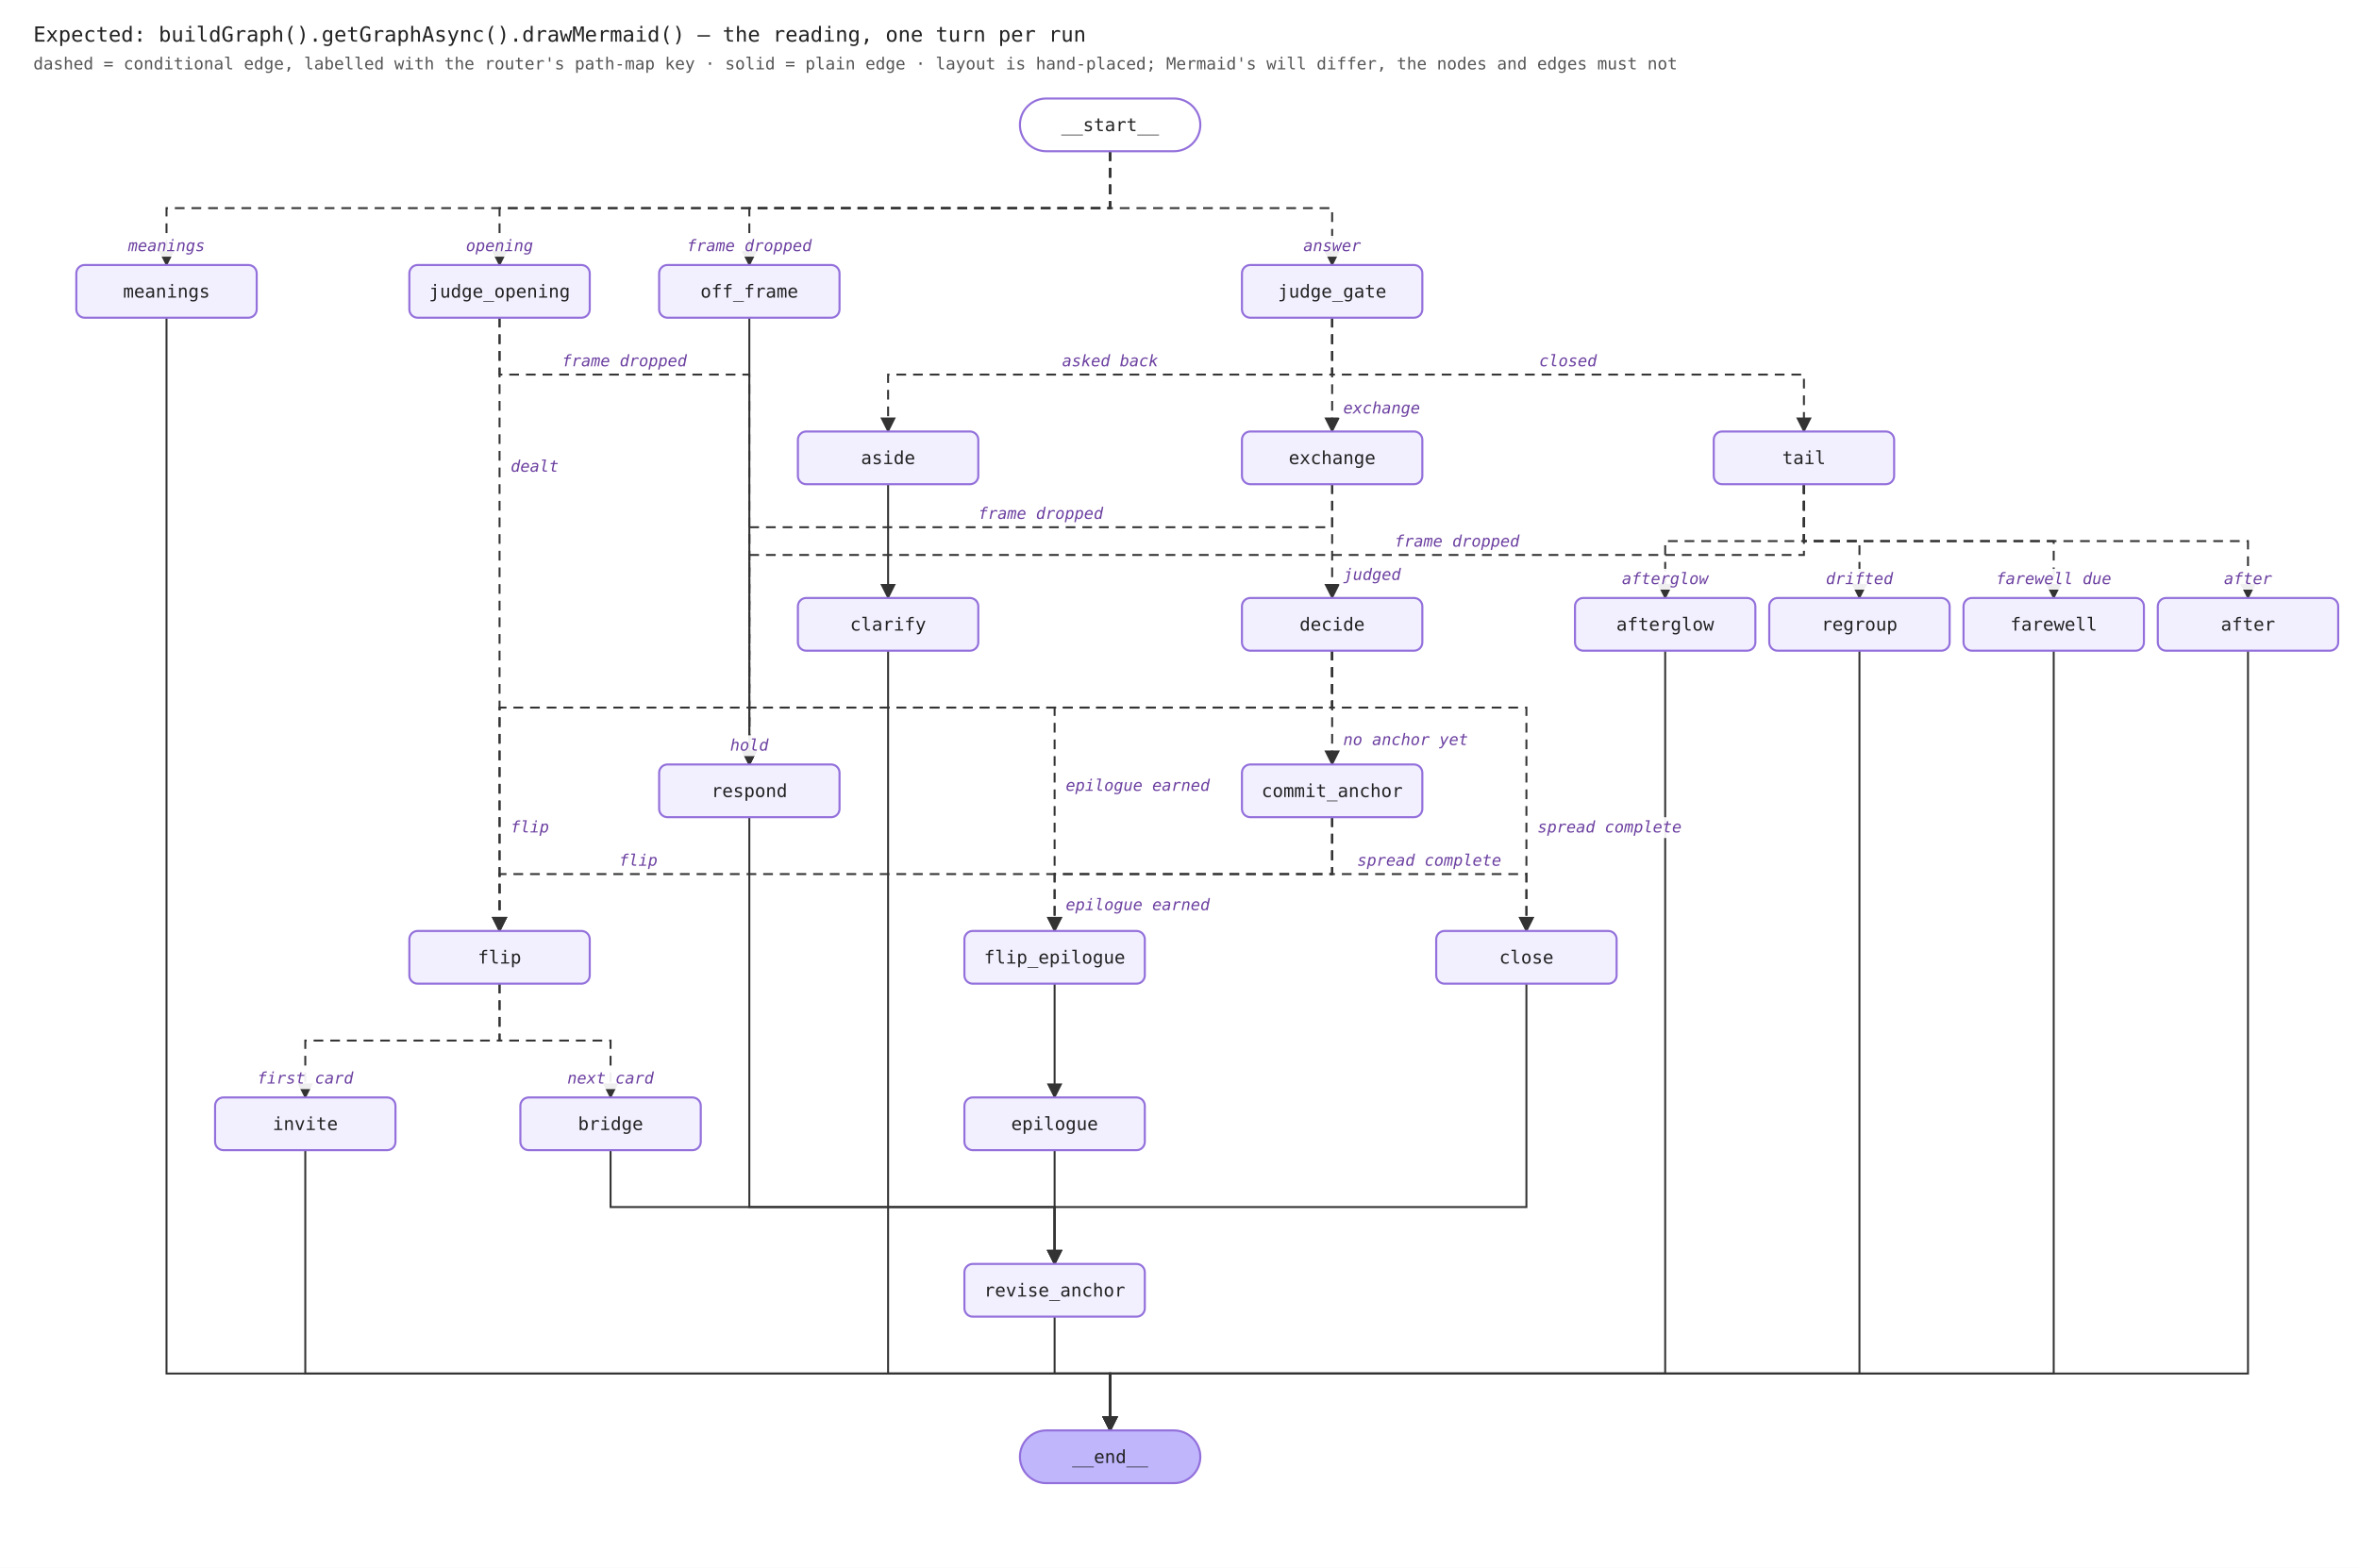
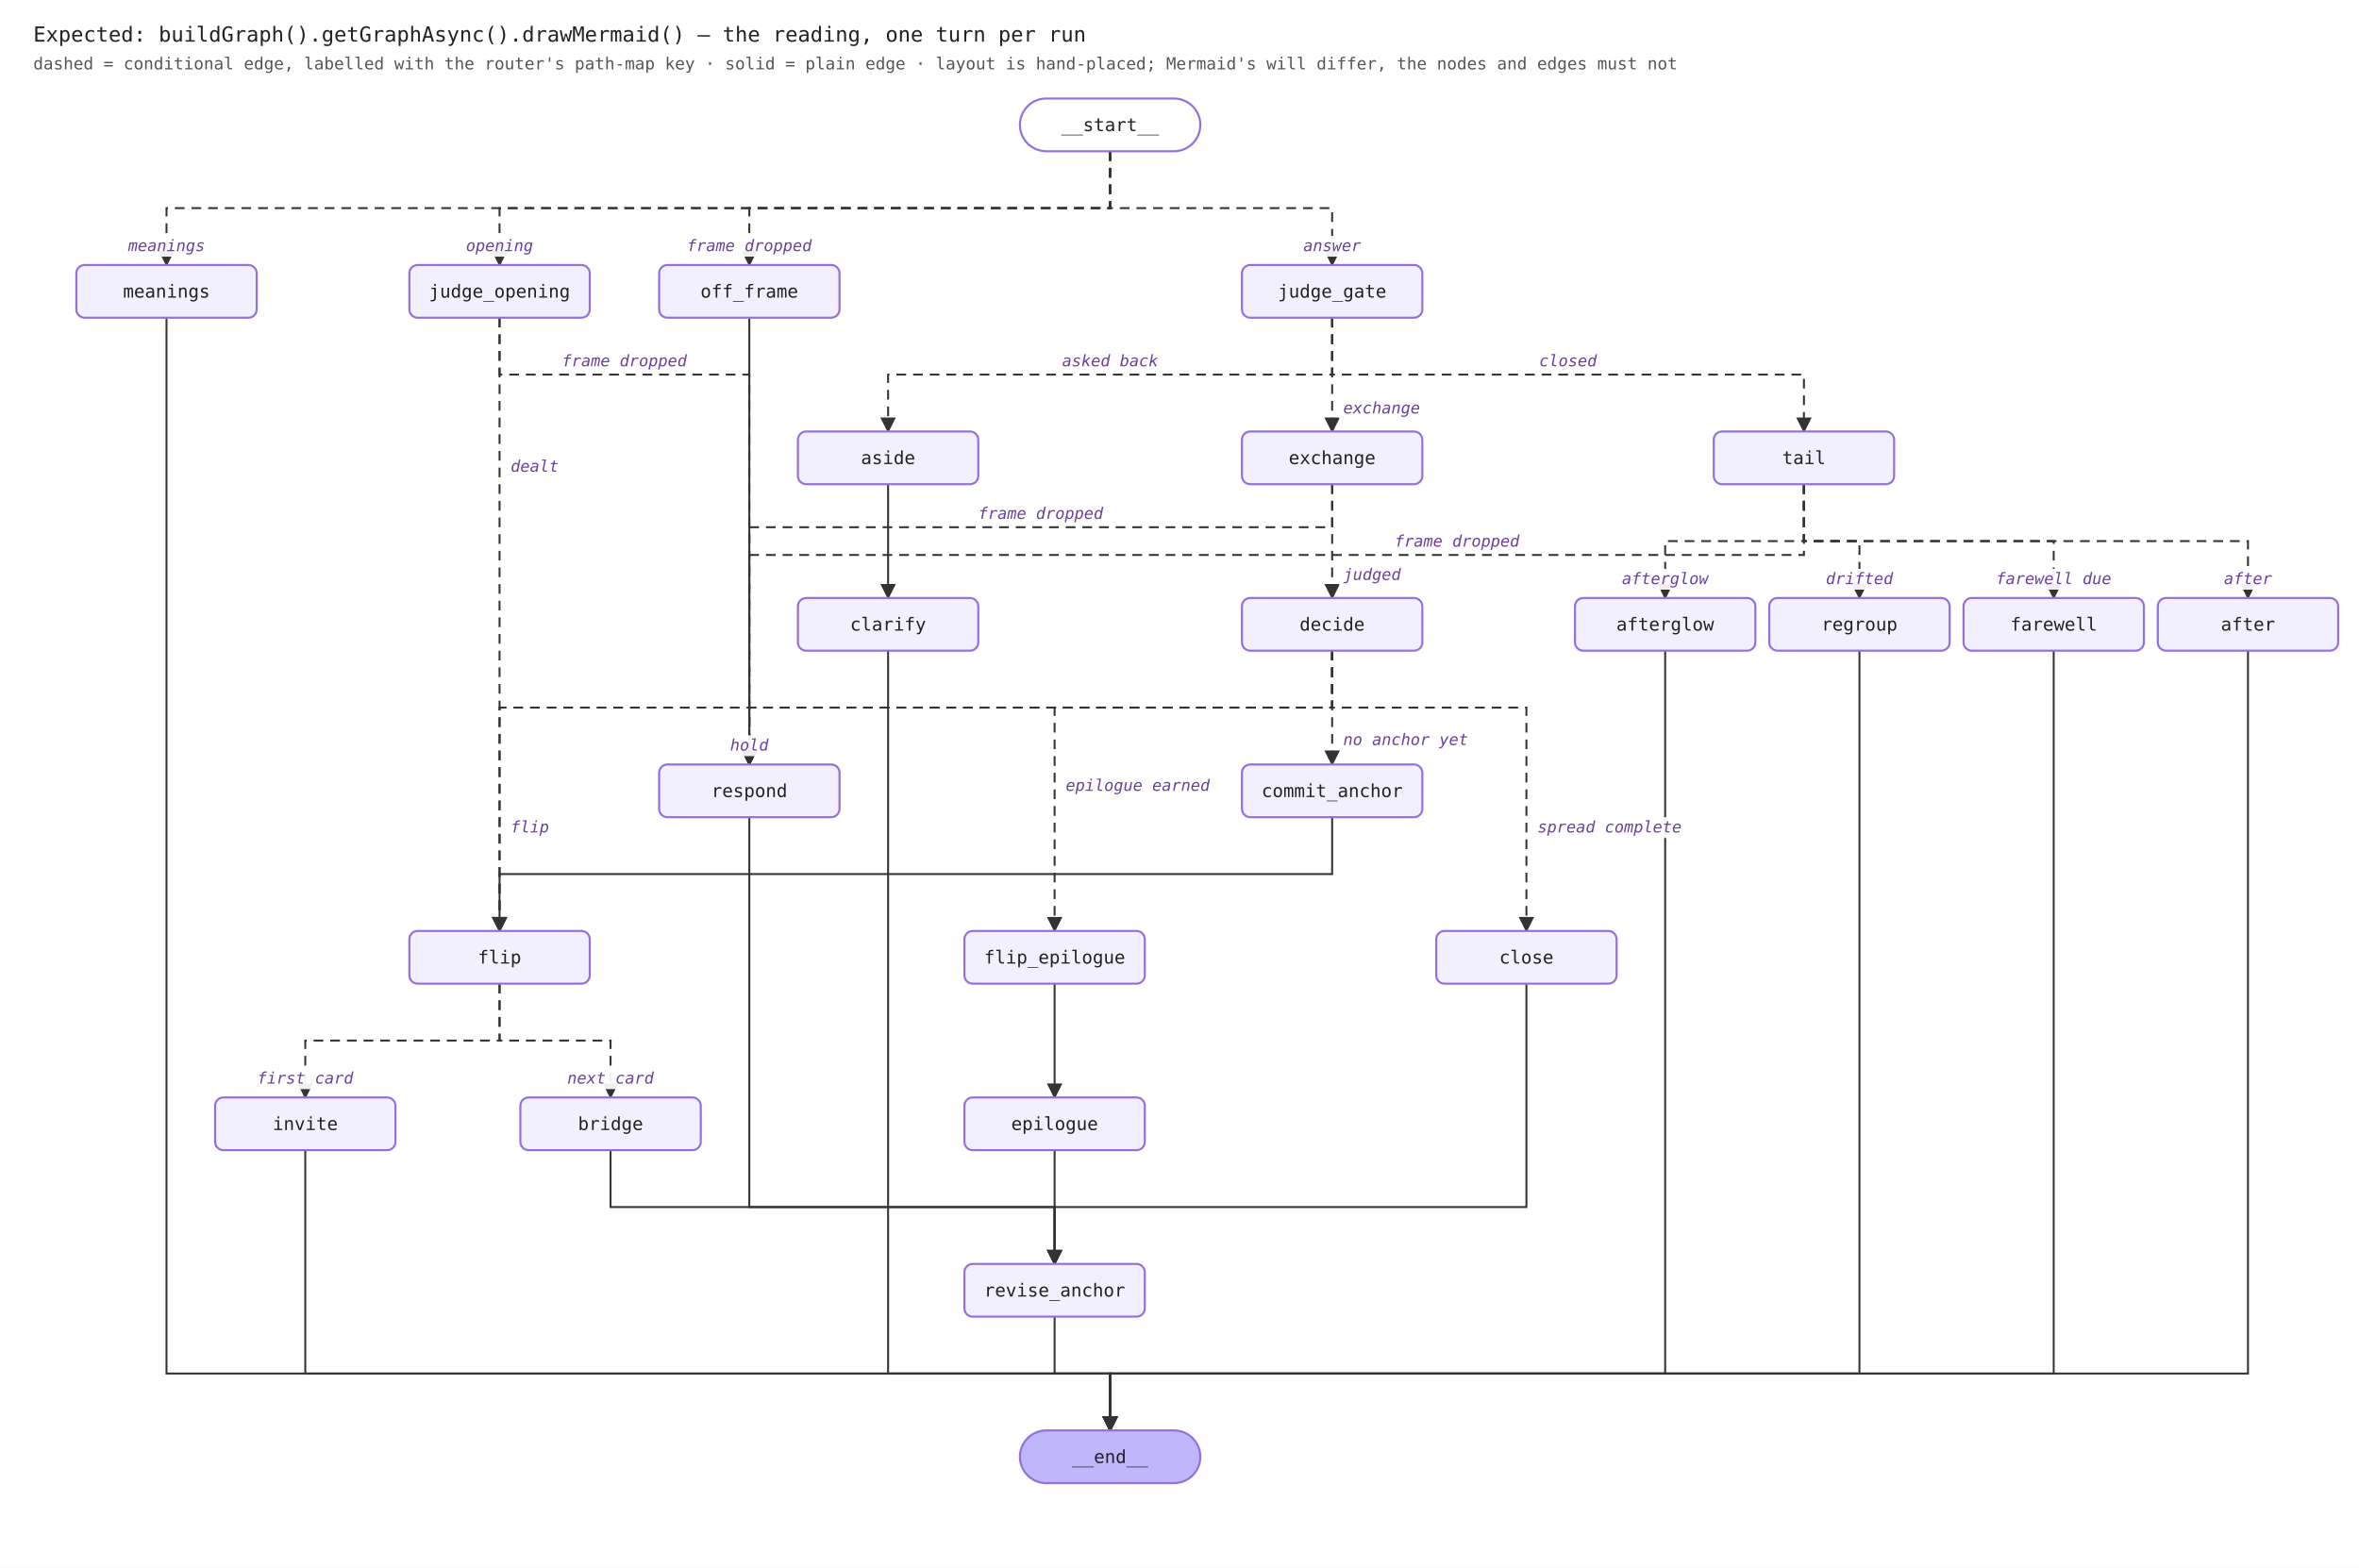
<svg xmlns="http://www.w3.org/2000/svg" width="1700" height="1130" viewBox="0 0 1700 1130" font-family="ui-monospace, SFMono-Regular, Menlo, monospace" font-size="13">
  <defs>
    <marker id="arrow" viewBox="0 0 10 10" refX="9" refY="5" markerWidth="8" markerHeight="8" orient="auto-start-reverse">
      <path d="M0,0 L10,5 L0,10 z" fill="#333" />
    </marker>
  </defs>
  <rect width="1700" height="1130" fill="#ffffff" />
  <text x="24" y="30" font-size="15" fill="#222">Expected: buildGraph().getGraphAsync().drawMermaid() — the reading, one turn per run</text>
  <text x="24" y="50" font-size="12" fill="#555">dashed = conditional edge, labelled with the router's path-map key · solid = plain edge · layout is hand-placed; Mermaid's will differ, the nodes and edges must not</text>
  <g transform="translate(0,40)">
    <path d="M800,69.0 L800,110 L120,110 L120,151.0" fill="none" stroke="#333" stroke-width="1.4" stroke-dasharray="7 5" marker-end="url(#arrow)" />
    <path d="M800,69.0 L800,110 L360,110 L360,151.0" fill="none" stroke="#333" stroke-width="1.4" stroke-dasharray="7 5" marker-end="url(#arrow)" />
    <path d="M800,69.0 L800,110 L540,110 L540,151.0" fill="none" stroke="#333" stroke-width="1.4" stroke-dasharray="7 5" marker-end="url(#arrow)" />
    <path d="M800,69.0 L800,110 L960,110 L960,151.0" fill="none" stroke="#333" stroke-width="1.4" stroke-dasharray="7 5" marker-end="url(#arrow)" />
    <path d="M360,189.0 L360,230 L540,230 L540,511.0" fill="none" stroke="#333" stroke-width="1.4" stroke-dasharray="7 5" marker-end="url(#arrow)" />
    <path d="M360,189.0 L360,631.0" fill="none" stroke="#333" stroke-width="1.4" stroke-dasharray="7 5" marker-end="url(#arrow)" />
    <path d="M540,189.0 L540,511.0" fill="none" stroke="#333" stroke-width="1.4" marker-end="url(#arrow)" />
    <path d="M960,189.0 L960,230 L640,230 L640,271.0" fill="none" stroke="#333" stroke-width="1.4" stroke-dasharray="7 5" marker-end="url(#arrow)" />
    <path d="M960,189.0 L960,230 L1300,230 L1300,271.0" fill="none" stroke="#333" stroke-width="1.4" stroke-dasharray="7 5" marker-end="url(#arrow)" />
    <path d="M960,189.0 L960,271.0" fill="none" stroke="#333" stroke-width="1.4" stroke-dasharray="7 5" marker-end="url(#arrow)" />
    <path d="M640,309.0 L640,391.0" fill="none" stroke="#333" stroke-width="1.4" marker-end="url(#arrow)" />
    <path d="M1300,309.0 L1300,360 L540,360 L540,511.0" fill="none" stroke="#333" stroke-width="1.4" stroke-dasharray="7 5" marker-end="url(#arrow)" />
    <path d="M1300,309.0 L1300,350 L1200,350 L1200,391.0" fill="none" stroke="#333" stroke-width="1.4" stroke-dasharray="7 5" marker-end="url(#arrow)" />
    <path d="M1300,309.0 L1300,350 L1340,350 L1340,391.0" fill="none" stroke="#333" stroke-width="1.4" stroke-dasharray="7 5" marker-end="url(#arrow)" />
    <path d="M1300,309.0 L1300,350 L1480,350 L1480,391.0" fill="none" stroke="#333" stroke-width="1.4" stroke-dasharray="7 5" marker-end="url(#arrow)" />
    <path d="M1300,309.0 L1300,350 L1620,350 L1620,391.0" fill="none" stroke="#333" stroke-width="1.4" stroke-dasharray="7 5" marker-end="url(#arrow)" />
    <path d="M960,309.0 L960,340 L540,340 L540,511.0" fill="none" stroke="#333" stroke-width="1.4" stroke-dasharray="7 5" marker-end="url(#arrow)" />
    <path d="M960,309.0 L960,391.0" fill="none" stroke="#333" stroke-width="1.4" stroke-dasharray="7 5" marker-end="url(#arrow)" />
    <path d="M960,429.0 L960,470 L540,470 L540,511.0" fill="none" stroke="#333" stroke-width="1.4" stroke-dasharray="7 5" marker-end="url(#arrow)" />
    <path d="M960,429.0 L960,511.0" fill="none" stroke="#333" stroke-width="1.4" stroke-dasharray="7 5" marker-end="url(#arrow)" />
    <path d="M960,429.0 L960,470 L360,470 L360,631.0" fill="none" stroke="#333" stroke-width="1.4" stroke-dasharray="7 5" marker-end="url(#arrow)" />
    <path d="M960,429.0 L960,470 L760,470 L760,631.0" fill="none" stroke="#333" stroke-width="1.4" stroke-dasharray="7 5" marker-end="url(#arrow)" />
    <path d="M960,429.0 L960,470 L1100,470 L1100,631.0" fill="none" stroke="#333" stroke-width="1.4" stroke-dasharray="7 5" marker-end="url(#arrow)" />
-     <path d="M960,549.0 L960,590 L360,590 L360,631.0" fill="none" stroke="#333" stroke-width="1.4" stroke-dasharray="7 5" marker-end="url(#arrow)" />
-     <path d="M960,549.0 L960,590 L760,590 L760,631.0" fill="none" stroke="#333" stroke-width="1.4" stroke-dasharray="7 5" marker-end="url(#arrow)" />
-     <path d="M960,549.0 L960,590 L1100,590 L1100,631.0" fill="none" stroke="#333" stroke-width="1.4" stroke-dasharray="7 5" marker-end="url(#arrow)" />
+     <path d="M960,549.0 L960,590 L360,590 L360,631.0" fill="none" stroke="#333" stroke-width="1.4" marker-end="url(#arrow)" />
    <path d="M360,669.0 L360,710 L220,710 L220,751.0" fill="none" stroke="#333" stroke-width="1.4" stroke-dasharray="7 5" marker-end="url(#arrow)" />
    <path d="M360,669.0 L360,710 L440,710 L440,751.0" fill="none" stroke="#333" stroke-width="1.4" stroke-dasharray="7 5" marker-end="url(#arrow)" />
    <path d="M760,669.0 L760,751.0" fill="none" stroke="#333" stroke-width="1.4" marker-end="url(#arrow)" />
    <path d="M540,549.0 L540,830 L760,830 L760,871.0" fill="none" stroke="#333" stroke-width="1.4" marker-end="url(#arrow)" />
    <path d="M440,789.0 L440,830 L760,830 L760,871.0" fill="none" stroke="#333" stroke-width="1.4" marker-end="url(#arrow)" />
    <path d="M760,789.0 L760,871.0" fill="none" stroke="#333" stroke-width="1.4" marker-end="url(#arrow)" />
    <path d="M1100,669.0 L1100,830 L760,830 L760,871.0" fill="none" stroke="#333" stroke-width="1.4" marker-end="url(#arrow)" />
    <path d="M760,909.0 L760,950 L800,950 L800,991.0" fill="none" stroke="#333" stroke-width="1.4" marker-end="url(#arrow)" />
    <path d="M220,789.0 L220,950 L800,950 L800,991.0" fill="none" stroke="#333" stroke-width="1.4" marker-end="url(#arrow)" />
    <path d="M640,429.0 L640,950 L800,950 L800,991.0" fill="none" stroke="#333" stroke-width="1.4" marker-end="url(#arrow)" />
    <path d="M1200,429.0 L1200,950 L800,950 L800,991.0" fill="none" stroke="#333" stroke-width="1.4" marker-end="url(#arrow)" />
    <path d="M1340,429.0 L1340,950 L800,950 L800,991.0" fill="none" stroke="#333" stroke-width="1.4" marker-end="url(#arrow)" />
    <path d="M1480,429.0 L1480,950 L800,950 L800,991.0" fill="none" stroke="#333" stroke-width="1.4" marker-end="url(#arrow)" />
    <path d="M1620,429.0 L1620,950 L800,950 L800,991.0" fill="none" stroke="#333" stroke-width="1.4" marker-end="url(#arrow)" />
    <path d="M120,189.0 L120,950 L800,950 L800,991.0" fill="none" stroke="#333" stroke-width="1.4" marker-end="url(#arrow)" />
    <rect x="86" y="130.0" width="67" height="15" rx="3" fill="#fff" fill-opacity="0.92" />
    <text x="120" y="141.0" text-anchor="middle" font-size="11.5" font-style="italic" fill="#6b3fa0">meanings</text>
    <rect x="330" y="130.0" width="60" height="15" rx="3" fill="#fff" fill-opacity="0.92" />
    <text x="360" y="141.0" text-anchor="middle" font-size="11.5" font-style="italic" fill="#6b3fa0">opening</text>
    <rect x="488" y="130.0" width="104" height="15" rx="3" fill="#fff" fill-opacity="0.92" />
    <text x="540" y="141.0" text-anchor="middle" font-size="11.5" font-style="italic" fill="#6b3fa0">frame dropped</text>
    <rect x="934" y="130.0" width="52" height="15" rx="3" fill="#fff" fill-opacity="0.92" />
    <text x="960" y="141.0" text-anchor="middle" font-size="11.5" font-style="italic" fill="#6b3fa0">answer</text>
    <rect x="398" y="213" width="104" height="15" rx="3" fill="#fff" fill-opacity="0.92" />
    <text x="450" y="224" text-anchor="middle" font-size="11.5" font-style="italic" fill="#6b3fa0">frame dropped</text>
    <rect x="364" y="289" width="45" height="15" rx="3" fill="#fff" fill-opacity="0.92" />
    <text x="368" y="300" text-anchor="start" font-size="11.5" font-style="italic" fill="#6b3fa0">dealt</text>
    <rect x="759" y="213" width="82" height="15" rx="3" fill="#fff" fill-opacity="0.92" />
    <text x="800" y="224" text-anchor="middle" font-size="11.5" font-style="italic" fill="#6b3fa0">asked back</text>
    <rect x="1104" y="213" width="52" height="15" rx="3" fill="#fff" fill-opacity="0.92" />
    <text x="1130" y="224" text-anchor="middle" font-size="11.5" font-style="italic" fill="#6b3fa0">closed</text>
    <rect x="964" y="247" width="67" height="15" rx="3" fill="#fff" fill-opacity="0.92" />
    <text x="968" y="258" text-anchor="start" font-size="11.5" font-style="italic" fill="#6b3fa0">exchange</text>
    <rect x="998" y="343" width="104" height="15" rx="3" fill="#fff" fill-opacity="0.92" />
    <text x="1050" y="354" text-anchor="middle" font-size="11.5" font-style="italic" fill="#6b3fa0">frame dropped</text>
    <rect x="1163" y="370.0" width="75" height="15" rx="3" fill="#fff" fill-opacity="0.92" />
    <text x="1200" y="381.0" text-anchor="middle" font-size="11.5" font-style="italic" fill="#6b3fa0">afterglow</text>
    <rect x="1310" y="370.0" width="60" height="15" rx="3" fill="#fff" fill-opacity="0.92" />
    <text x="1340" y="381.0" text-anchor="middle" font-size="11.5" font-style="italic" fill="#6b3fa0">drifted</text>
    <rect x="1432" y="370.0" width="97" height="15" rx="3" fill="#fff" fill-opacity="0.92" />
    <text x="1480" y="381.0" text-anchor="middle" font-size="11.5" font-style="italic" fill="#6b3fa0">farewell due</text>
    <rect x="1598" y="370.0" width="45" height="15" rx="3" fill="#fff" fill-opacity="0.92" />
    <text x="1620" y="381.0" text-anchor="middle" font-size="11.5" font-style="italic" fill="#6b3fa0">after</text>
    <rect x="698" y="323" width="104" height="15" rx="3" fill="#fff" fill-opacity="0.92" />
    <text x="750" y="334" text-anchor="middle" font-size="11.5" font-style="italic" fill="#6b3fa0">frame dropped</text>
    <rect x="964" y="367" width="52" height="15" rx="3" fill="#fff" fill-opacity="0.92" />
    <text x="968" y="378" text-anchor="start" font-size="11.5" font-style="italic" fill="#6b3fa0">judged</text>
    <rect x="521" y="490.0" width="38" height="15" rx="3" fill="#fff" fill-opacity="0.92" />
    <text x="540" y="501.0" text-anchor="middle" font-size="11.5" font-style="italic" fill="#6b3fa0">hold</text>
    <rect x="964" y="486" width="104" height="15" rx="3" fill="#fff" fill-opacity="0.92" />
    <text x="968" y="497" text-anchor="start" font-size="11.5" font-style="italic" fill="#6b3fa0">no anchor yet</text>
    <rect x="364" y="549" width="38" height="15" rx="3" fill="#fff" fill-opacity="0.92" />
    <text x="368" y="560" text-anchor="start" font-size="11.5" font-style="italic" fill="#6b3fa0">flip</text>
    <rect x="764" y="519" width="119" height="15" rx="3" fill="#fff" fill-opacity="0.92" />
    <text x="768" y="530" text-anchor="start" font-size="11.5" font-style="italic" fill="#6b3fa0">epilogue earned</text>
    <rect x="1104" y="549" width="119" height="15" rx="3" fill="#fff" fill-opacity="0.92" />
    <text x="1108" y="560" text-anchor="start" font-size="11.5" font-style="italic" fill="#6b3fa0">spread complete</text>
-     <rect x="441" y="573" width="38" height="15" rx="3" fill="#fff" fill-opacity="0.92" />
-     <text x="460" y="584" text-anchor="middle" font-size="11.5" font-style="italic" fill="#6b3fa0">flip</text>
-     <rect x="764" y="605" width="119" height="15" rx="3" fill="#fff" fill-opacity="0.92" />
-     <text x="768" y="616" text-anchor="start" font-size="11.5" font-style="italic" fill="#6b3fa0">epilogue earned</text>
-     <rect x="970" y="573" width="119" height="15" rx="3" fill="#fff" fill-opacity="0.92" />
-     <text x="1030" y="584" text-anchor="middle" font-size="11.5" font-style="italic" fill="#6b3fa0">spread complete</text>
    <rect x="179" y="730.0" width="82" height="15" rx="3" fill="#fff" fill-opacity="0.92" />
    <text x="220" y="741.0" text-anchor="middle" font-size="11.5" font-style="italic" fill="#6b3fa0">first card</text>
    <rect x="403" y="730.0" width="75" height="15" rx="3" fill="#fff" fill-opacity="0.92" />
    <text x="440" y="741.0" text-anchor="middle" font-size="11.5" font-style="italic" fill="#6b3fa0">next card</text>
    <rect x="735.0" y="31.0" width="130" height="38" rx="19.0" fill="none" stroke="#9370db" stroke-width="1.5" />
    <text x="800" y="54.5" text-anchor="middle" fill="#222">__start__</text>
    <rect x="55.0" y="151.0" width="130" height="38" rx="6" fill="#f2f0ff" stroke="#9370db" stroke-width="1.5" />
    <text x="120" y="174.5" text-anchor="middle" fill="#222">meanings</text>
    <rect x="295.0" y="151.0" width="130" height="38" rx="6" fill="#f2f0ff" stroke="#9370db" stroke-width="1.5" />
    <text x="360" y="174.5" text-anchor="middle" fill="#222">judge_opening</text>
    <rect x="475.0" y="151.0" width="130" height="38" rx="6" fill="#f2f0ff" stroke="#9370db" stroke-width="1.5" />
    <text x="540" y="174.5" text-anchor="middle" fill="#222">off_frame</text>
    <rect x="895.0" y="151.0" width="130" height="38" rx="6" fill="#f2f0ff" stroke="#9370db" stroke-width="1.5" />
    <text x="960" y="174.5" text-anchor="middle" fill="#222">judge_gate</text>
    <rect x="575.0" y="271.0" width="130" height="38" rx="6" fill="#f2f0ff" stroke="#9370db" stroke-width="1.5" />
    <text x="640" y="294.5" text-anchor="middle" fill="#222">aside</text>
    <rect x="895.0" y="271.0" width="130" height="38" rx="6" fill="#f2f0ff" stroke="#9370db" stroke-width="1.5" />
    <text x="960" y="294.5" text-anchor="middle" fill="#222">exchange</text>
    <rect x="1235.0" y="271.0" width="130" height="38" rx="6" fill="#f2f0ff" stroke="#9370db" stroke-width="1.5" />
    <text x="1300" y="294.5" text-anchor="middle" fill="#222">tail</text>
    <rect x="575.0" y="391.0" width="130" height="38" rx="6" fill="#f2f0ff" stroke="#9370db" stroke-width="1.5" />
    <text x="640" y="414.5" text-anchor="middle" fill="#222">clarify</text>
    <rect x="895.0" y="391.0" width="130" height="38" rx="6" fill="#f2f0ff" stroke="#9370db" stroke-width="1.5" />
    <text x="960" y="414.5" text-anchor="middle" fill="#222">decide</text>
    <rect x="1135.0" y="391.0" width="130" height="38" rx="6" fill="#f2f0ff" stroke="#9370db" stroke-width="1.5" />
    <text x="1200" y="414.5" text-anchor="middle" fill="#222">afterglow</text>
    <rect x="1275.0" y="391.0" width="130" height="38" rx="6" fill="#f2f0ff" stroke="#9370db" stroke-width="1.5" />
    <text x="1340" y="414.5" text-anchor="middle" fill="#222">regroup</text>
    <rect x="1415.0" y="391.0" width="130" height="38" rx="6" fill="#f2f0ff" stroke="#9370db" stroke-width="1.5" />
    <text x="1480" y="414.5" text-anchor="middle" fill="#222">farewell</text>
    <rect x="1555.0" y="391.0" width="130" height="38" rx="6" fill="#f2f0ff" stroke="#9370db" stroke-width="1.5" />
    <text x="1620" y="414.5" text-anchor="middle" fill="#222">after</text>
    <rect x="475.0" y="511.0" width="130" height="38" rx="6" fill="#f2f0ff" stroke="#9370db" stroke-width="1.5" />
    <text x="540" y="534.5" text-anchor="middle" fill="#222">respond</text>
    <rect x="895.0" y="511.0" width="130" height="38" rx="6" fill="#f2f0ff" stroke="#9370db" stroke-width="1.5" />
    <text x="960" y="534.5" text-anchor="middle" fill="#222">commit_anchor</text>
    <rect x="295.0" y="631.0" width="130" height="38" rx="6" fill="#f2f0ff" stroke="#9370db" stroke-width="1.5" />
    <text x="360" y="654.5" text-anchor="middle" fill="#222">flip</text>
    <rect x="695.0" y="631.0" width="130" height="38" rx="6" fill="#f2f0ff" stroke="#9370db" stroke-width="1.5" />
    <text x="760" y="654.5" text-anchor="middle" fill="#222">flip_epilogue</text>
    <rect x="1035.0" y="631.0" width="130" height="38" rx="6" fill="#f2f0ff" stroke="#9370db" stroke-width="1.5" />
    <text x="1100" y="654.5" text-anchor="middle" fill="#222">close</text>
    <rect x="155.0" y="751.0" width="130" height="38" rx="6" fill="#f2f0ff" stroke="#9370db" stroke-width="1.5" />
    <text x="220" y="774.5" text-anchor="middle" fill="#222">invite</text>
    <rect x="375.0" y="751.0" width="130" height="38" rx="6" fill="#f2f0ff" stroke="#9370db" stroke-width="1.5" />
    <text x="440" y="774.5" text-anchor="middle" fill="#222">bridge</text>
    <rect x="695.0" y="751.0" width="130" height="38" rx="6" fill="#f2f0ff" stroke="#9370db" stroke-width="1.5" />
    <text x="760" y="774.5" text-anchor="middle" fill="#222">epilogue</text>
    <rect x="695.0" y="871.0" width="130" height="38" rx="6" fill="#f2f0ff" stroke="#9370db" stroke-width="1.5" />
    <text x="760" y="894.5" text-anchor="middle" fill="#222">revise_anchor</text>
    <rect x="735.0" y="991.0" width="130" height="38" rx="19.0" fill="#bfb6fc" stroke="#9370db" stroke-width="1.5" />
    <text x="800" y="1014.5" text-anchor="middle" fill="#222">__end__</text>
  </g>
</svg>
